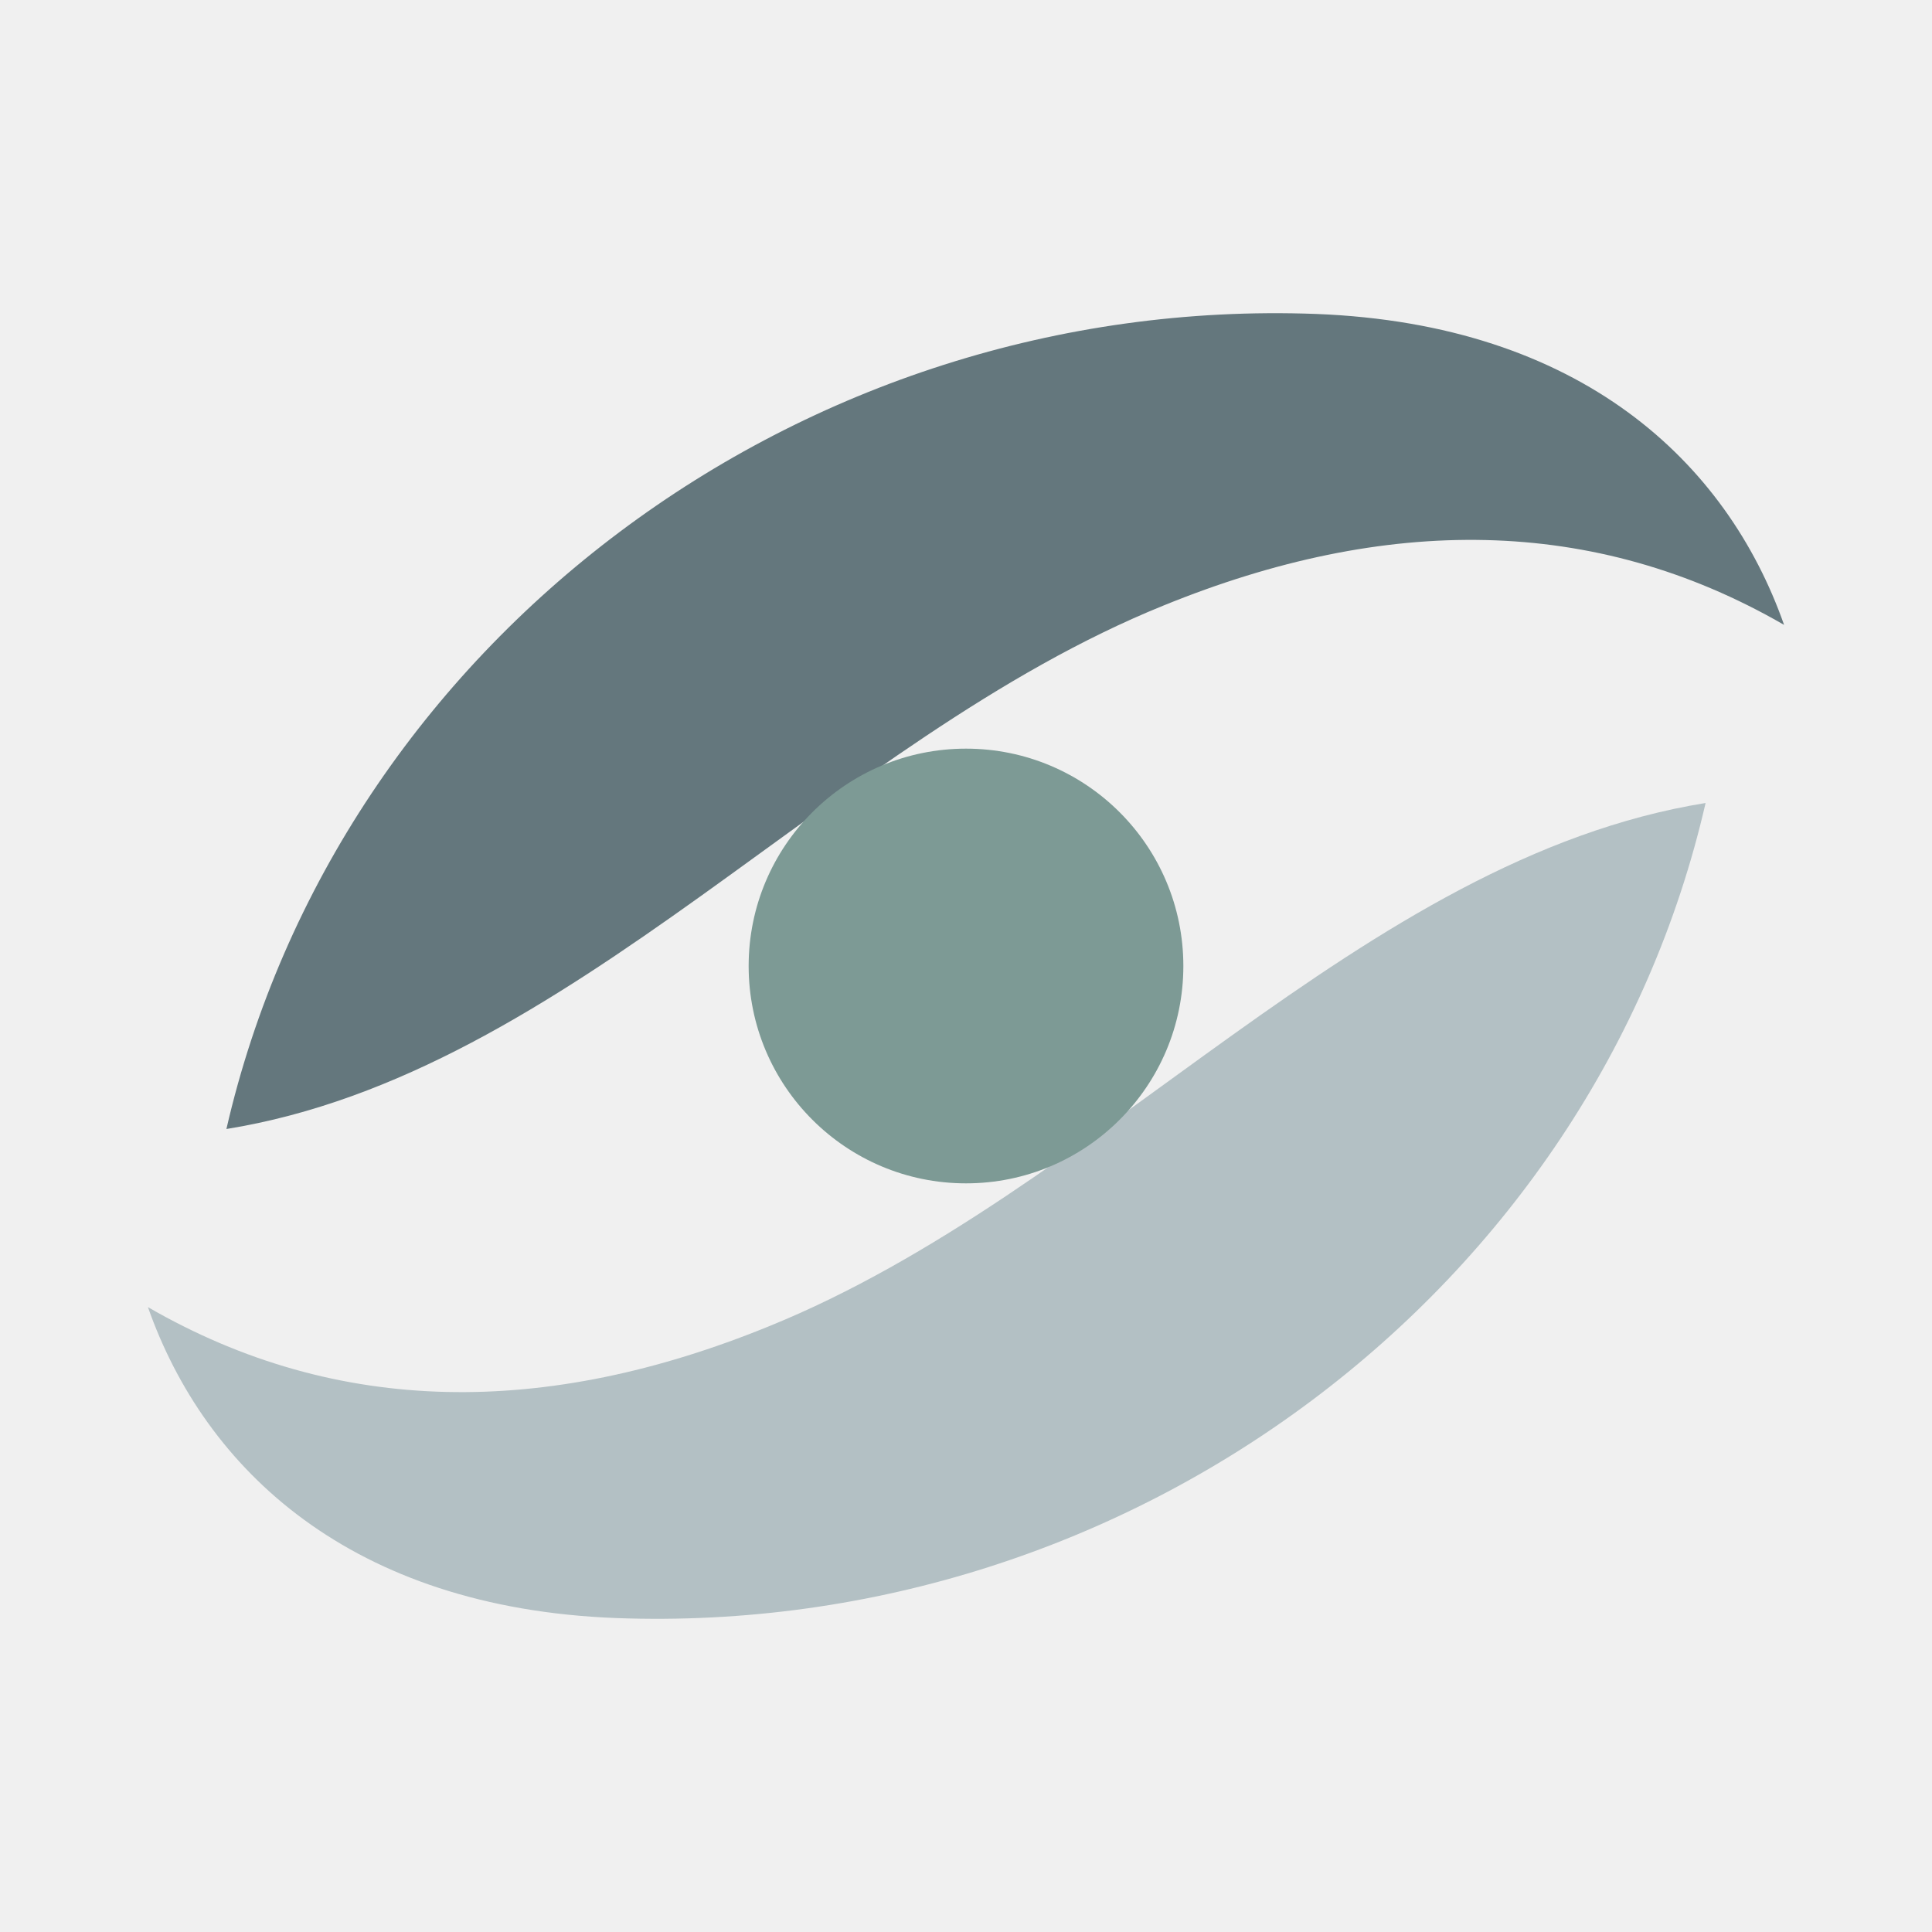
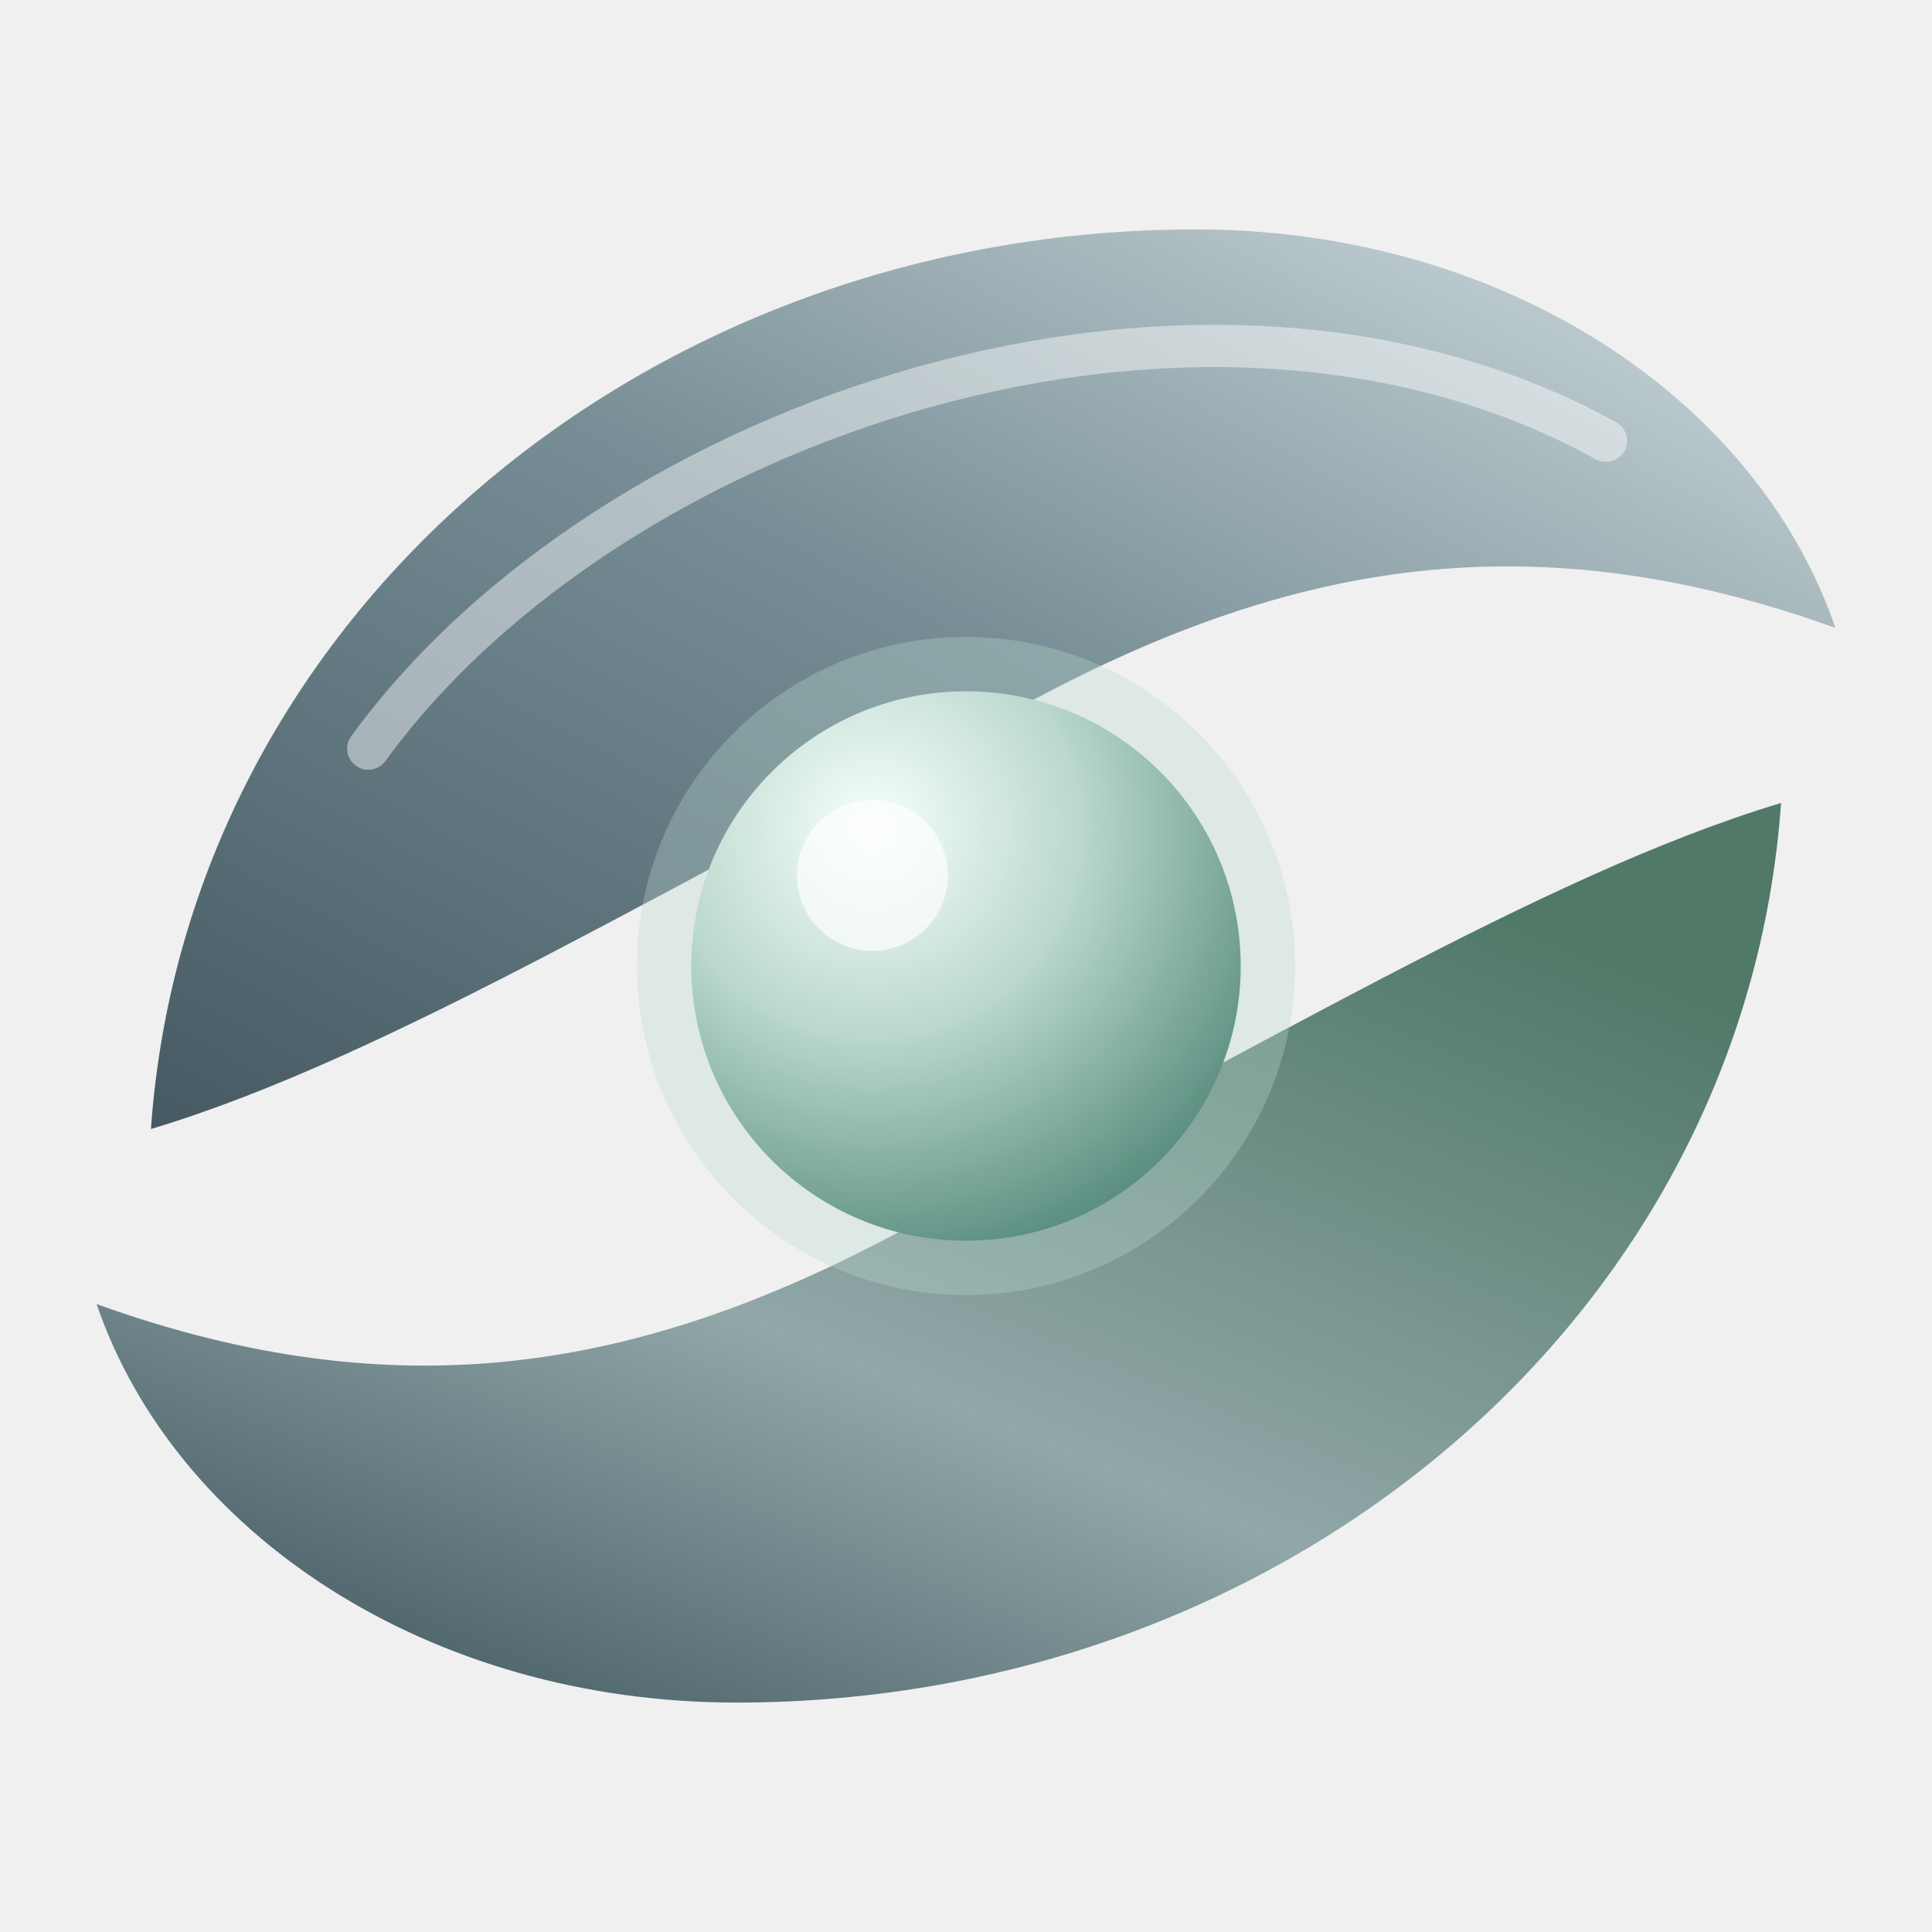
<svg xmlns="http://www.w3.org/2000/svg" width="32" height="32" viewBox="0 0 32 32" role="img" aria-labelledby="title">
-   <path fill="#64777d" d="M3.75 18.7C5.6 10.65 13.25 4.88 21.8 5.2c4.38.17 6.8 2.45 7.75 5.15-3.15-1.82-6.6-1.82-10.28-.32-5.48 2.22-9.82 7.75-15.52 8.67Z" />
-   <path fill="#b3c0c4" d="M28.25 13.3c-1.85 8.05-9.5 13.82-18.05 13.5-4.38-.17-6.8-2.45-7.75-5.15 3.15 1.82 6.6 1.82 10.28.32 5.48-2.22 9.82-7.75 15.52-8.67Z" />
-   <circle cx="16" cy="16" r="3.6" fill="#7d9a95" />
+   <defs>
+     <linearGradient id="upper" x1="0" y1="1" x2="1" y2="0">
+       <stop offset="0" stop-color="#465963" />
+       <stop offset=".52" stop-color="#778e96" />
+       <stop offset="1" stop-color="#d3dfe1" />
+     </linearGradient>
+     <linearGradient id="lower" x1=".8" y1=".1" x2=".1" y2="1">
+       <stop offset="0" stop-color="#507968" />
+       <stop offset=".55" stop-color="#91a7a8" />
+       <stop offset="1" stop-color="#40565f" />
+     </linearGradient>
+     <radialGradient id="pearl" cx=".33" cy=".25" r=".9">
+       <stop offset="0" stop-color="#f7fffc" />
+       <stop offset=".42" stop-color="#bad8cd" />
+       <stop offset="1" stop-color="#447d6e" />
+     </radialGradient>
+   </defs>
+   <path fill="url(#upper)" d="M2.5 18.7C3.1 10.2 10.7 3.8 19.8 3.8c5.1 0 9.3 2.8 10.6 6.6-5-1.8-9-1.1-13.3 1.2C11.3 14.5 6.5 17.5 2.5 18.7Z" />
+   <path fill="url(#lower)" d="M29.5 13.3C28.9 21.8 21.3 28.2 12.2 28.2c-5.1 0-9.3-2.8-10.6-6.6 5 1.8 9 1.1 13.3-1.2 5.8-2.9 10.6-5.9 14.6-7.1Z" />
+   <path d="M6.1 12.4C10.1 6.9 19.9 3.6 26.6 7.3" fill="none" stroke="#ffffff" stroke-width=".7" stroke-linecap="round" opacity=".45" />
+   <circle cx="16" cy="16" r="5.45" fill="#b9d9ce" opacity=".33" />
+   <circle cx="16" cy="16" r="4.55" fill="url(#pearl)" />
+   <circle cx="14.45" cy="14.5" r="1.25" fill="#ffffff" opacity=".68" />
</svg>
